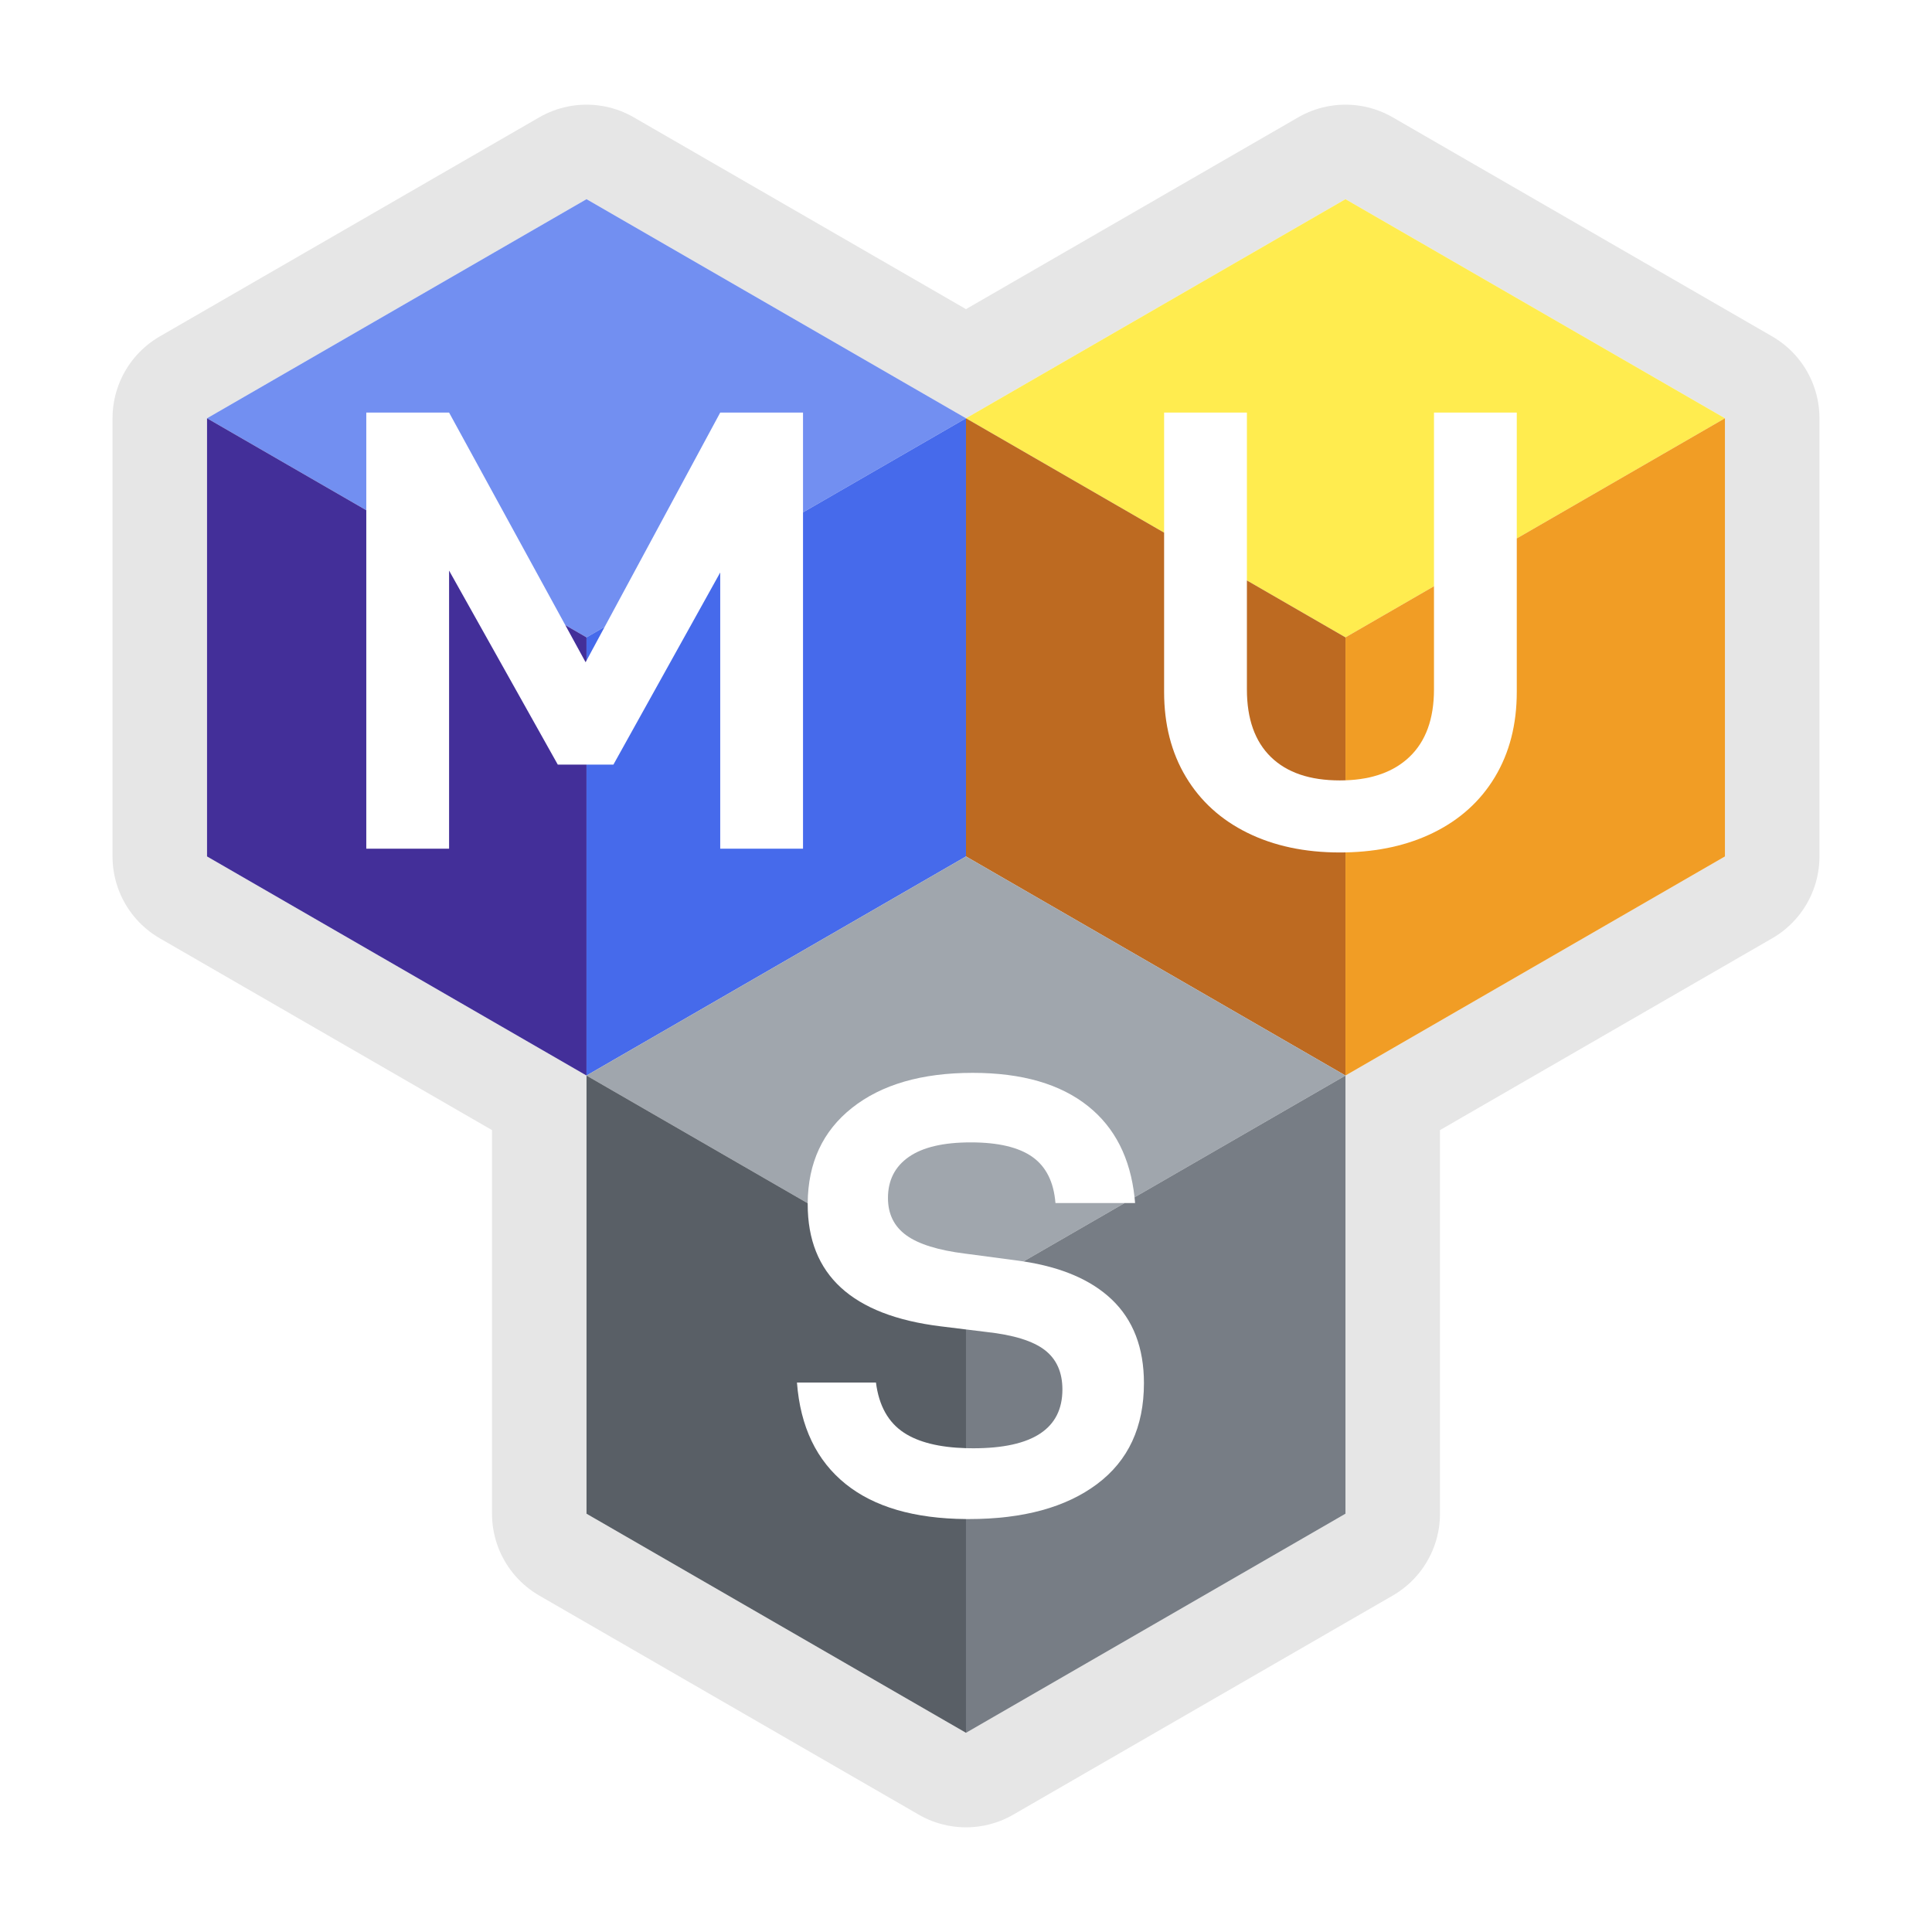
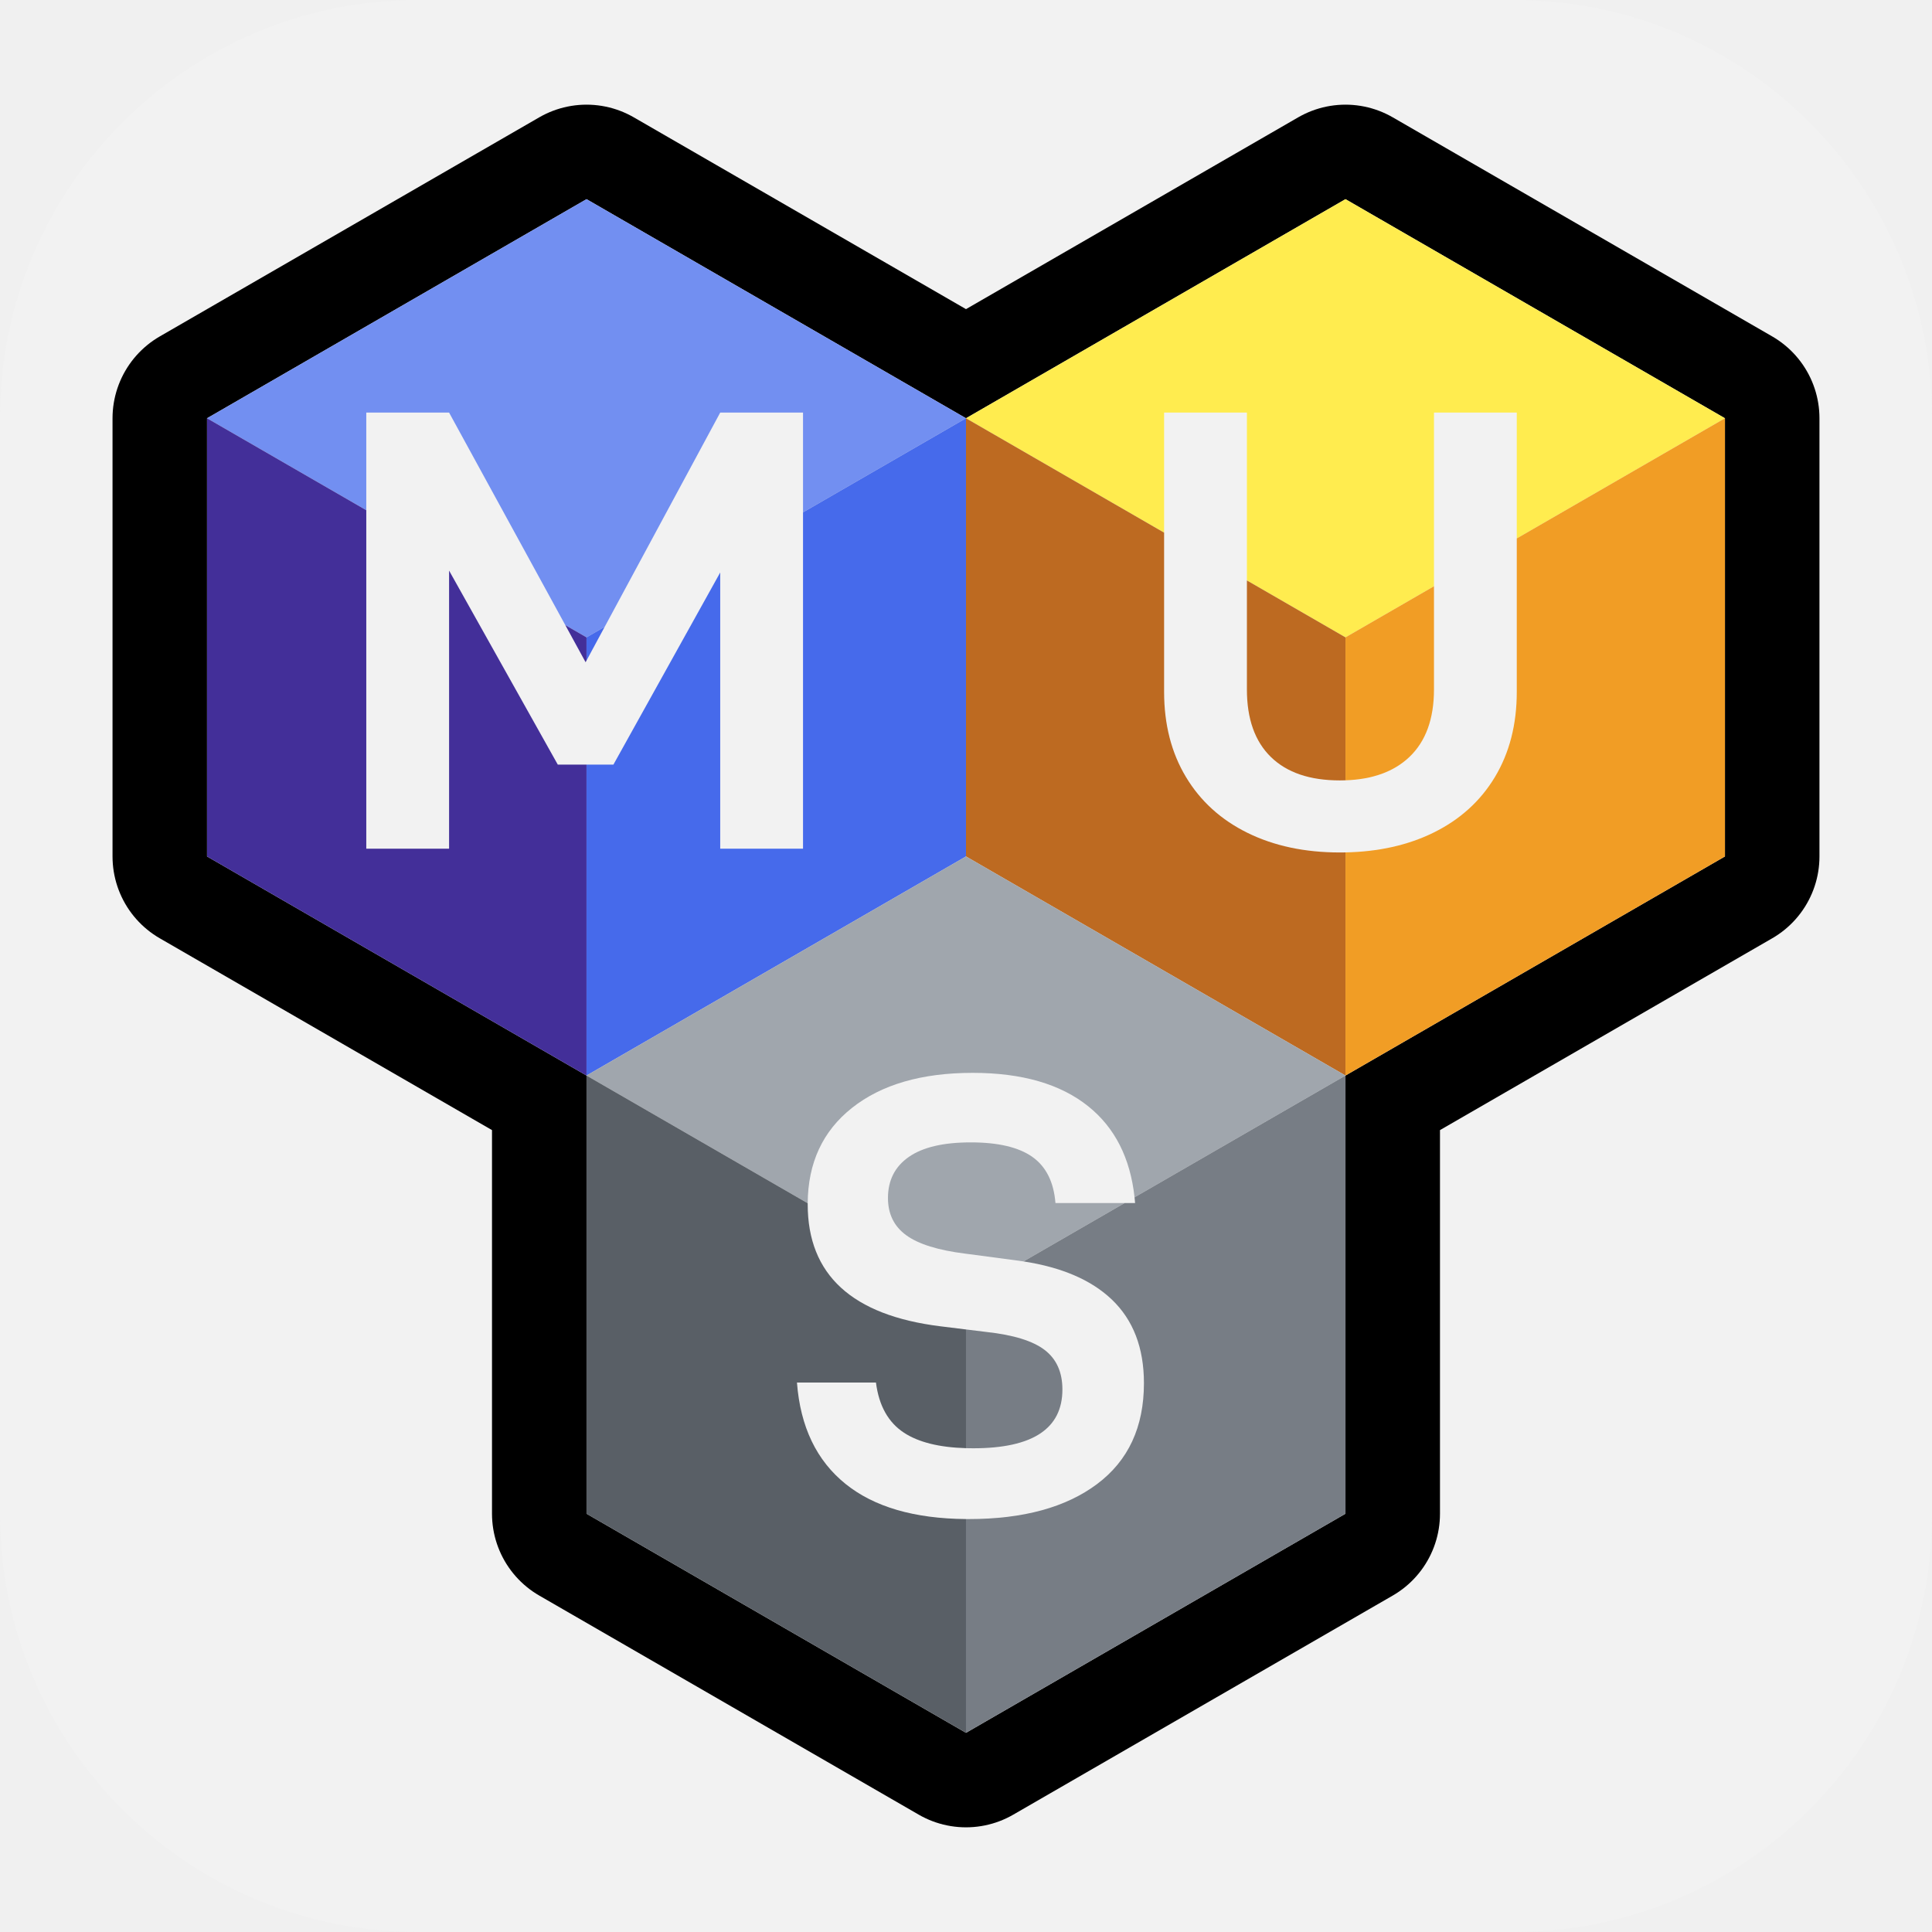
<svg xmlns="http://www.w3.org/2000/svg" xmlns:ns1="https://www.affinity.studio/" width="100%" height="100%" viewBox="0 0 1063 1063" version="1.1" xml:space="preserve" style="fill-rule:evenodd;clip-rule:evenodd;stroke-linejoin:round;stroke-miterlimit:2;">
-   <rect x="0" y="0" width="1062.992" height="1062.992" style="fill:#ffffff;" />
+   <rect x="0" y="0" width="1062.992" height="1062.992" rx="230" ry="230" style="fill:#f2f2f2;" />
  <defs>
    <clipPath id="outline-outside" clipPathUnits="userSpaceOnUse">
      <path d="M0 0 H1062.992 V1062.992 H0 Z M322.705 109.586 L531.496 230.132 L740.287 109.586 L949.078 230.132 L949.078 471.224 L740.287 591.769 L740.287 832.861 L531.496 953.407 L322.705 832.861 L322.705 591.769 L113.913 471.224 L113.913 230.132 Z" fill-rule="evenodd" clip-rule="evenodd" />
    </clipPath>
  </defs>
-   <path d="M322.705 109.586 L531.496 230.132 L740.287 109.586 L949.078 230.132 L949.078 471.224 L740.287 591.769 L740.287 832.861 L531.496 953.407 L322.705 832.861 L322.705 591.769 L113.913 471.224 L113.913 230.132 Z" fill="none" stroke="#E6E6E6" stroke-width="104" stroke-linejoin="round" clip-path="url(#outline-outside)" />
+   <path d="M322.705 109.586 L531.496 230.132 L740.287 109.586 L949.078 230.132 L949.078 471.224 L740.287 591.769 L740.287 832.861 L531.496 953.407 L322.705 832.861 L322.705 591.769 L113.913 471.224 L113.913 230.132 Z" fill="none" stroke="#000000" stroke-width="104" stroke-linejoin="round" clip-path="url(#outline-outside)" />
  <rect id="Plan-de-travail1" ns1:id="Plan de travail1" x="0" y="0" width="1062.992" height="1062.992" style="fill:none;" />
  <g>
    <g>
      <path d="M113.913,230.132l208.791,-120.546l208.791,120.546l-89.671,51.772l0,-54.9l-45.554,0l-63.582,117.91l-9.984,5.764l-11.671,-6.738l-63.945,-116.936l-45.554,0l0,53.717l-87.621,-50.588Z" style="fill:#728ff1;" />
      <path d="M322.705,350.677l-11.671,-6.738l11.168,20.422l0.503,-0.934l0,-12.751Z" style="fill:#432f99;" />
      <path d="M113.913,230.132l0,241.092l208.791,120.546l0,-171.073l-15.804,0l-59.812,-106.757l0,153.007l-45.554,0l0,-186.226l-87.621,-50.588Z" style="fill:#432f99;" />
      <path d="M332.689,344.913l-9.984,5.764l0,12.751l9.984,-18.515Z" style="fill:#466aeb;" />
      <path d="M322.705,591.769l208.791,-120.546l0,-241.092l-89.671,51.772l0,185.042l-45.554,0l0,-151.963l-58.768,105.714l-14.797,0l0,171.073Z" style="fill:#466aeb;" />
    </g>
    <g>
      <path d="M531.496,230.132l208.791,-120.546l208.791,120.546l-114.538,66.128l0,-69.257l-45.554,0l0,95.558l-48.699,28.117l-54.232,-31.311l0,-92.363l-45.554,0l0,66.062l-109.005,-62.934Z" style="fill:#ffec4f;" />
      <path d="M531.496,230.132l0,241.092l208.791,120.546l0,-122.768c-1.031,0.021 -2.069,0.031 -3.114,0.031c-19.242,0 -36.165,-3.593 -50.77,-10.78c-14.605,-7.187 -25.907,-17.445 -33.905,-30.775c-7.998,-13.33 -11.997,-28.921 -11.997,-46.771l0,-87.64l-109.005,-62.934Z" style="fill:#bd6a21;" />
      <path d="M740.287,350.677l-54.232,-31.311l0,59.948c0,16.228 4.405,28.631 13.214,37.208c8.809,8.578 21.444,12.866 37.904,12.866c1.053,0 2.091,-0.018 3.114,-0.053l0,-78.659Z" style="fill:#bd6a21;" />
      <path d="M740.287,591.769l208.791,-120.546l0,-241.092l-114.538,66.128l0,84.445c0,17.851 -3.999,33.441 -11.997,46.771c-7.998,13.33 -19.358,23.589 -34.079,30.775c-13.931,6.801 -29.99,10.384 -48.178,10.749l0,122.768Z" style="fill:#f19d25;" />
      <path d="M788.987,322.561l-48.699,28.117l0,78.659c14.962,-0.514 26.675,-4.785 35.137,-12.814c9.041,-8.578 13.562,-20.98 13.562,-37.208l0,-56.754Z" style="fill:#f19d25;" />
    </g>
    <g>
      <path d="M618.769,661.928l-55.626,32.116c-1.083,-0.167 -2.18,-0.324 -3.289,-0.471l-28.863,-3.825c-14.837,-1.855 -25.617,-5.216 -32.34,-10.085c-6.723,-4.868 -10.085,-11.707 -10.085,-20.517c0,-9.737 3.825,-17.271 11.475,-22.603c7.65,-5.332 19.01,-7.998 34.079,-7.998c15.069,0 26.37,2.666 33.905,7.998c7.534,5.332 11.765,13.794 12.693,25.385l38.051,0Z" style="fill:#a0a6ad;" />
      <path d="M322.705,591.769l208.791,-120.546l208.791,120.546l-116.051,67.002c-2.358,-21.642 -10.837,-38.325 -25.435,-50.048c-15.301,-12.287 -36.513,-18.43 -63.637,-18.43c-28.051,0 -50.191,6.433 -66.419,19.3c-16.086,12.754 -24.199,30.234 -24.34,52.441l-121.701,-70.264Z" style="fill:#a0a6ad;" />
      <path d="M322.705,591.769l0,241.092l208.791,120.546l0,-117.614c-28.446,-0.229 -50.522,-6.66 -66.228,-19.293c-15.996,-12.866 -24.922,-31.471 -26.776,-55.813l43.468,0c1.623,12.751 6.781,21.966 15.475,27.646c7.982,5.215 19.336,8.036 34.062,8.463l0,-65.323l-14.067,-1.734c-48.684,-6.028 -73.026,-28.399 -73.026,-67.114c0,-0.197 0.001,-0.394 0.002,-0.59l-121.701,-70.264Z" style="fill:#595f66;" />
      <path d="M531.496,796.795l0,-65.323l11.319,1.395c14.837,1.623 25.501,4.926 31.992,9.911c6.491,4.984 9.737,12.229 9.737,21.734c0,21.56 -16.344,32.34 -49.032,32.34c-1.365,0 -2.704,-0.019 -4.016,-0.057Z" style="fill:#777d85;" />
      <path d="M531.496,953.406l208.791,-120.546l0,-241.092l-116.051,67.002c0.113,1.041 0.213,2.093 0.298,3.157l-5.765,0l-55.626,32.116c21.104,3.249 37.278,10.221 48.524,20.915c11.823,11.244 17.735,26.602 17.735,46.076c0,24.11 -8.578,42.598 -25.733,55.465c-17.155,12.866 -40.686,19.3 -70.592,19.3c-0.529,0 -1.057,-0.002 -1.582,-0.006l0,117.614Z" style="fill:#777d85;" />
    </g>
  </g>
</svg>
